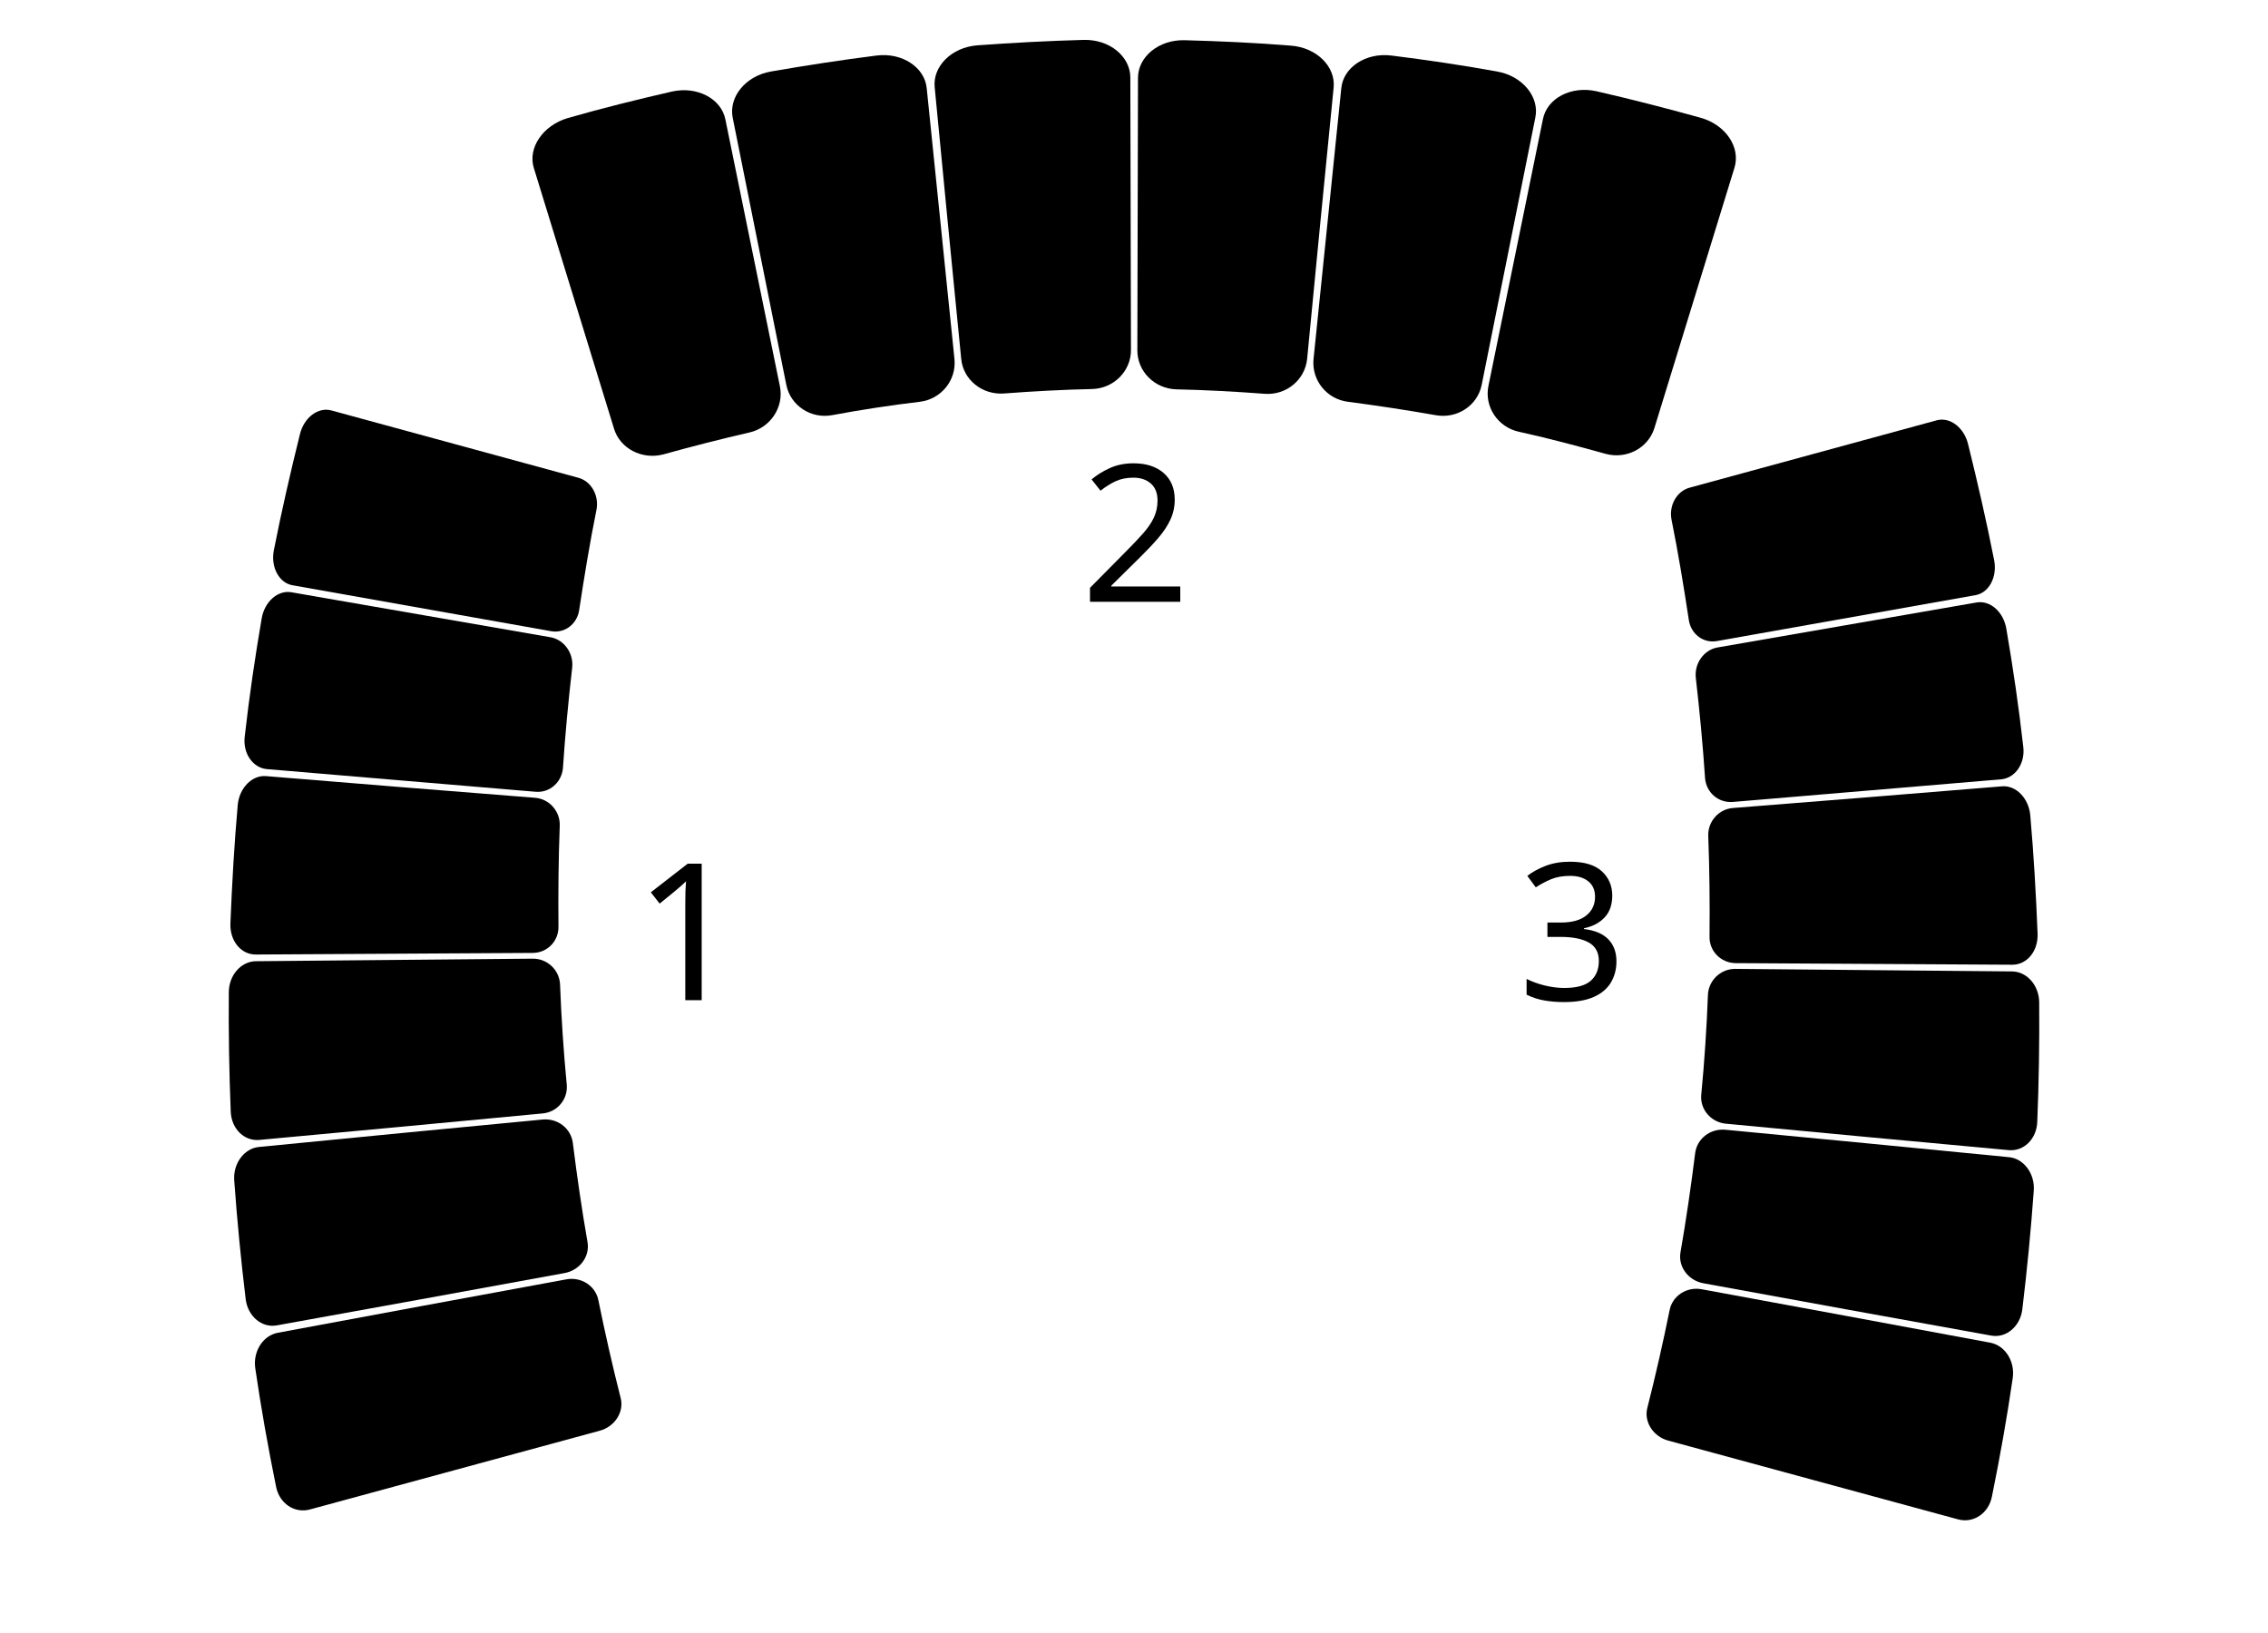
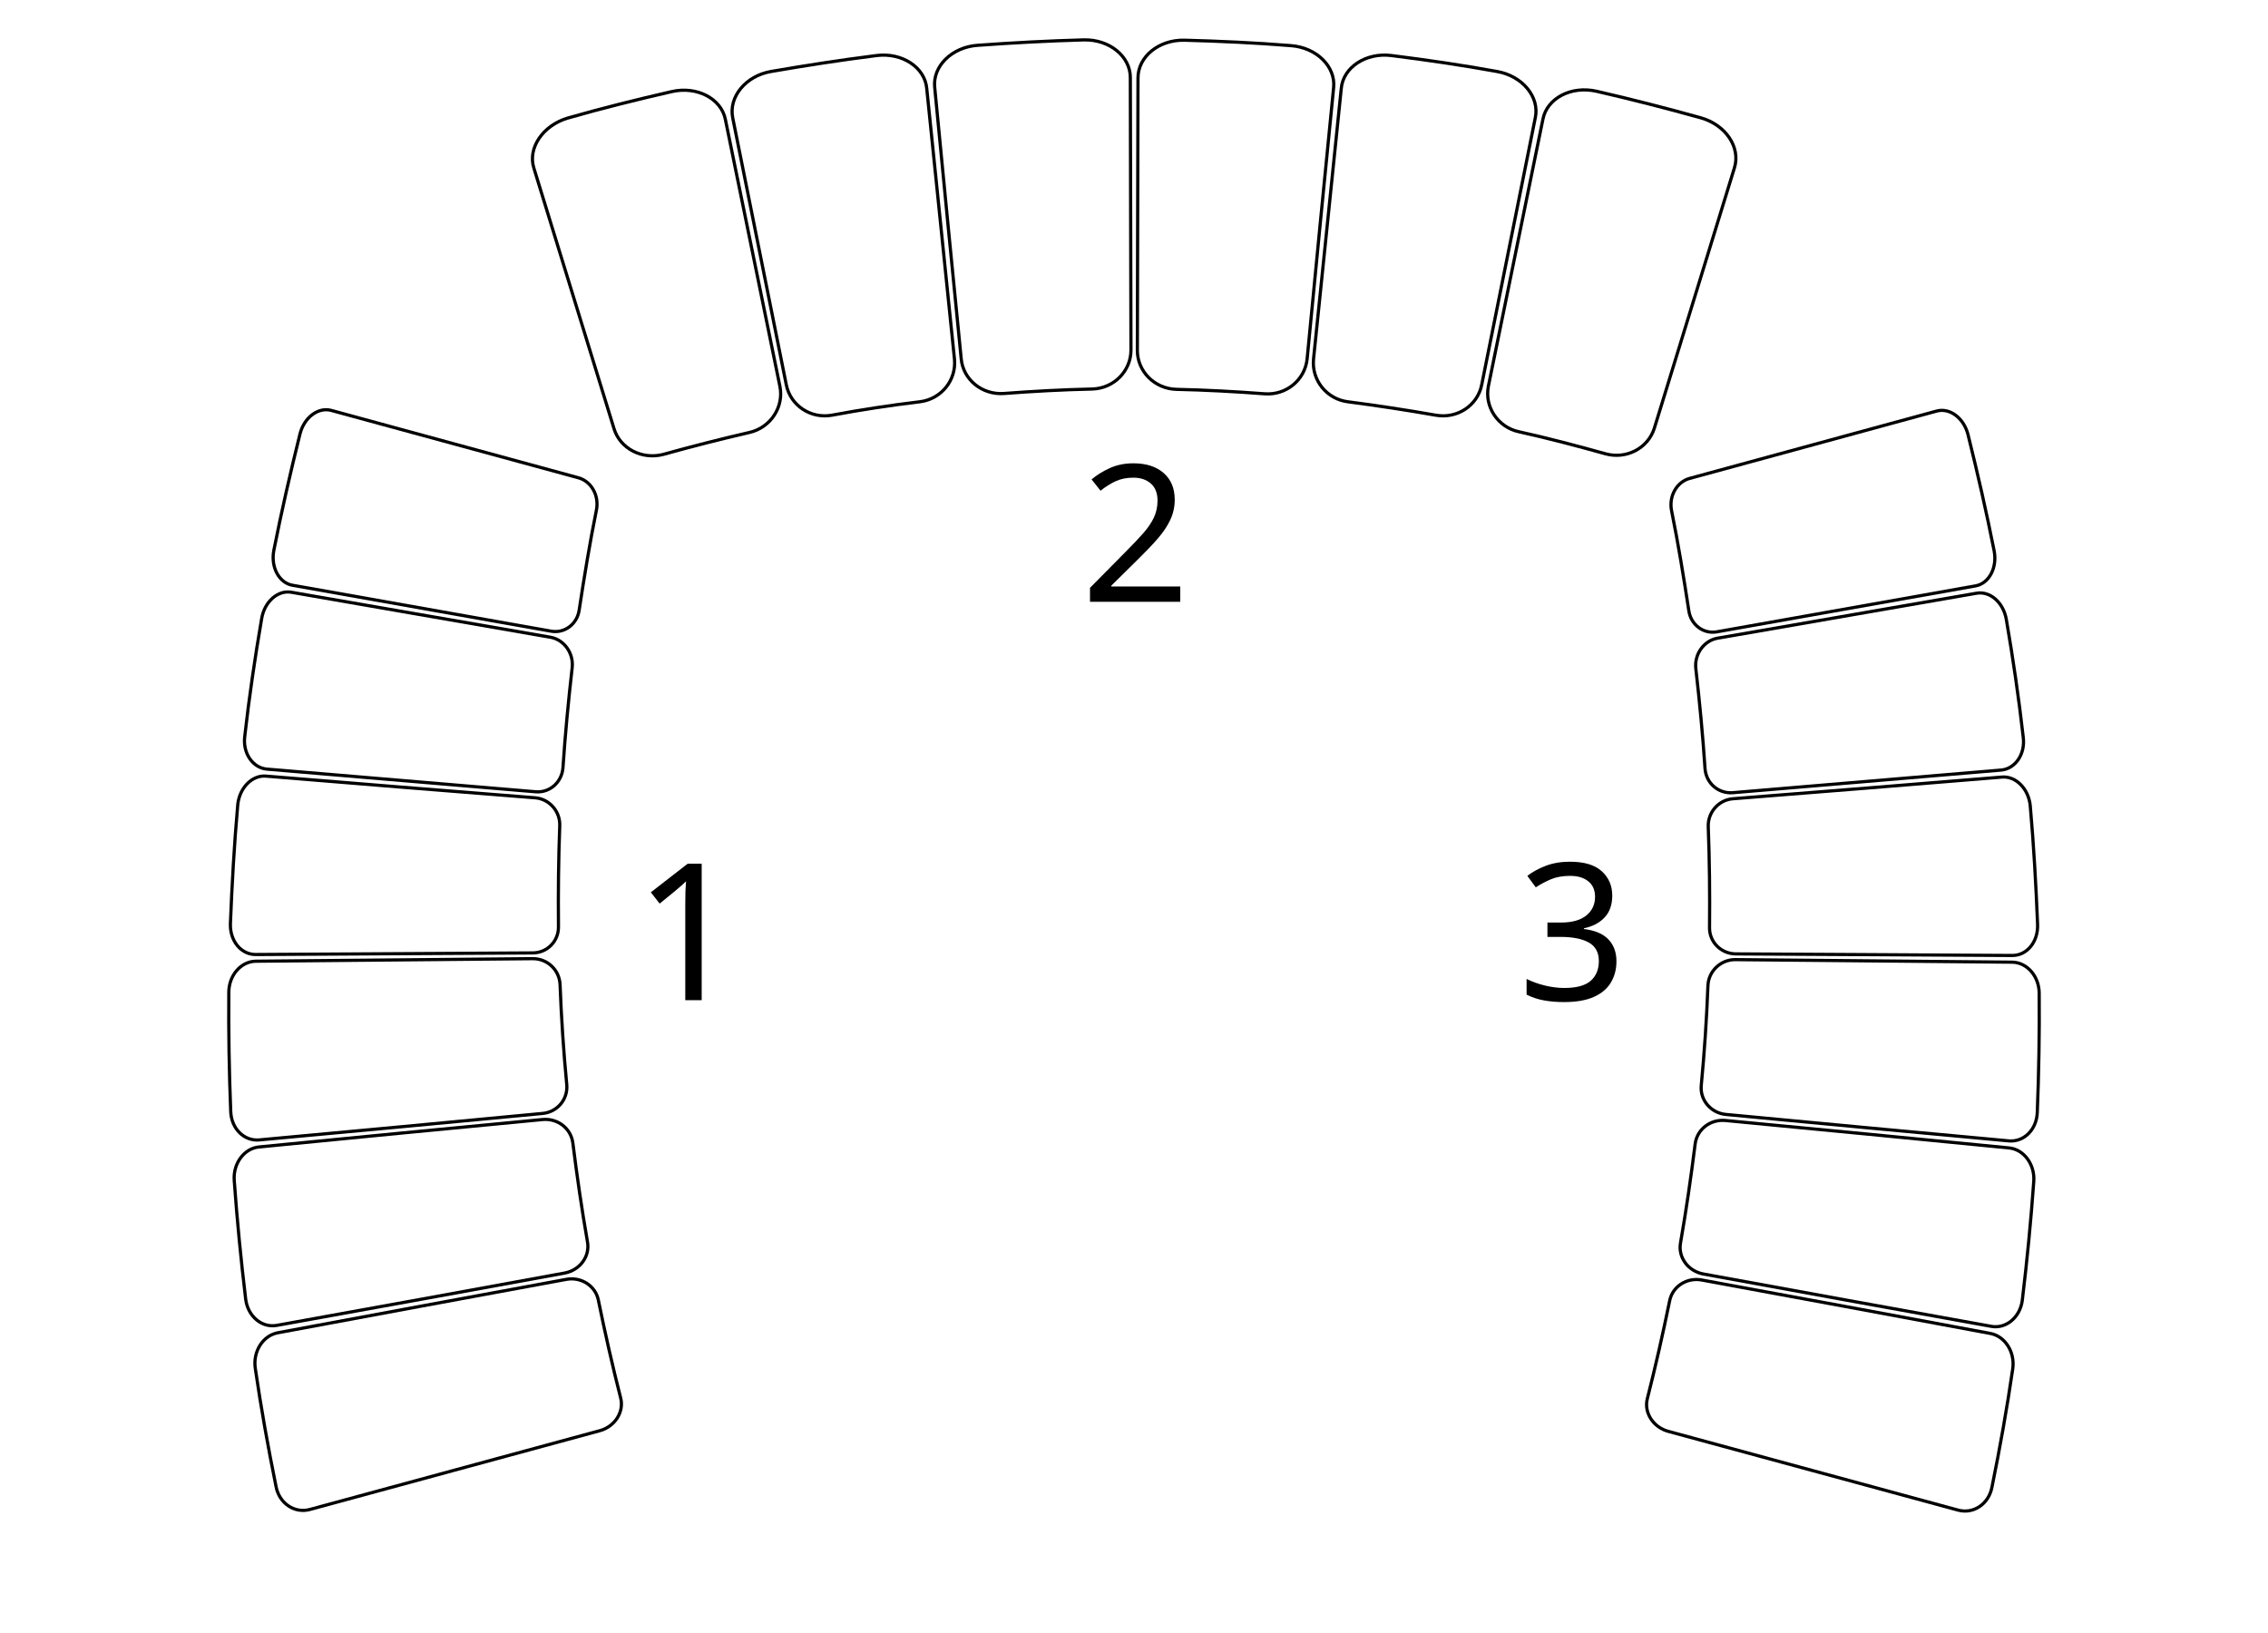
<svg xmlns="http://www.w3.org/2000/svg" version="1.1" id="Layer_1" x="0px" y="0px" viewBox="0 0 710.7 511.6" style="enable-background:new 0 0 710.7 511.6;" xml:space="preserve">
  <style type="text/css">
- 	.st0{font-family:'Helvetica-Bold';}
- 	.st1{font-size:59.918px;}
+ 	.st0{fill:none;stroke:#000000;stroke-miterlimit:10;}
+ 	.st1{font-family:'Helvetica-Bold';}
+ 	.st2{font-size:59.918px;}
</style>
-   <path d="M192.4,134.3c-8.4-27.2-16.7-54.4-25.1-81.6c-2-6.3,2.8-13.4,10.6-15.7c10.8-3.1,21.7-5.8,32.6-8.3  c7.9-1.8,15.5,2.2,16.8,8.7c5.7,27.9,11.4,55.8,17.1,83.7c1.3,6.5-3,12.9-9.5,14.4c-9.1,2.1-18.1,4.4-27.1,6.9  C201.2,144.1,194.3,140.6,192.4,134.3z" />
-   <path d="M246.4,120.6c-5.6-27.9-11.2-55.8-16.8-83.7c-1.3-6.5,4-13.1,12-14.5c11-1.9,22-3.6,33.1-5c8-1,15.1,3.7,15.7,10.3  c2.9,28.3,5.8,56.6,8.7,84.9c0.6,6.6-4.2,12.5-10.9,13.3c-9.2,1.1-18.4,2.5-27.5,4.2C254.1,131.3,247.7,127.1,246.4,120.6z" />
-   <path d="M301.2,112.4c-2.8-28.3-5.6-56.7-8.3-85c-0.7-6.6,5.3-12.6,13.4-13.2c11.1-0.8,22.2-1.4,33.3-1.7  c8.1-0.2,14.6,5.2,14.6,11.8c0.1,28.5,0.1,56.9,0.2,85.4c0,6.6-5.4,12-12.1,12.2c-9.3,0.2-18.5,0.7-27.7,1.4  C307.8,123.8,301.8,119,301.2,112.4z" />
-   <path d="M356.4,109.8c0.1-28.5,0.1-56.9,0.2-85.4c0-6.6,6.5-12,14.6-11.8c11.1,0.3,22.2,0.8,33.3,1.7c8.1,0.6,14.1,6.6,13.4,13.2  c-2.8,28.3-5.6,56.7-8.3,85c-0.7,6.6-6.6,11.4-13.3,10.9c-9.2-0.7-18.5-1.2-27.7-1.4C361.8,121.8,356.4,116.4,356.4,109.8z" />
-   <path d="M411.6,112.6c2.9-28.3,5.8-56.6,8.7-84.9c0.6-6.6,7.7-11.3,15.7-10.3c11.1,1.4,22.1,3,33.1,5c8,1.4,13.4,8,12,14.5  c-5.6,27.9-11.2,55.8-16.8,83.7c-1.3,6.5-7.7,10.7-14.4,9.5c-9.1-1.6-18.3-3-27.5-4.2C415.8,125.1,411,119.2,411.6,112.6z" />
-   <path d="M466.4,121c5.7-27.9,11.4-55.8,17.1-83.7c1.3-6.5,8.8-10.5,16.8-8.7c10.9,2.5,21.8,5.3,32.6,8.3c7.9,2.2,12.6,9.3,10.6,15.7  c-8.4,27.2-16.7,54.4-25.1,81.6c-2,6.3-8.8,9.8-15.3,8c-9-2.5-18-4.9-27.1-6.9C469.4,133.9,465.1,127.5,466.4,121z" />
-   <path d="M188,448.3c-30.3,8.2-60.6,16.5-90.9,24.7c-4.8,1.3-9.6-1.9-10.6-7.2c-2.5-12.3-4.7-24.6-6.5-37c-0.8-5.3,2.4-10.4,7.2-11.2  c30.1-5.6,60.2-11.2,90.2-16.7c4.7-0.9,9.2,2,10.1,6.5c2.1,10.3,4.4,20.5,7,30.7C195.6,442.4,192.7,447,188,448.3z" />
-   <path d="M177,398.9c-30.1,5.5-60.1,11-90.2,16.4c-4.7,0.9-9.1-2.8-9.8-8.1c-1.5-12.4-2.7-24.8-3.6-37.3c-0.4-5.4,3.2-10.1,7.8-10.5  c29.6-2.9,59.3-5.8,88.9-8.6c4.7-0.4,8.8,2.8,9.4,7.3c1.3,10.4,2.8,20.8,4.6,31.1C184.9,393.7,181.7,398,177,398.9z" />
-   <path d="M170,348.9c-29.6,2.8-59.2,5.6-88.8,8.3c-4.7,0.4-8.7-3.5-8.9-8.9c-0.5-12.4-0.7-24.9-0.6-37.3c0-5.4,3.8-9.7,8.4-9.8  c29-0.3,58-0.5,86.9-0.8c4.6,0,8.3,3.6,8.5,8.1c0.4,10.5,1.1,21,2.1,31.4C178,344.5,174.6,348.5,170,348.9z" />
-   <path d="M166.9,298.6c-28.9,0.2-57.9,0.3-86.8,0.5c-4.6,0-8.1-4.3-7.9-9.7c0.5-12.4,1.2-24.8,2.3-37.2c0.5-5.3,4.5-9.4,8.9-9  c28.1,2.3,56.2,4.6,84.4,6.8c4.4,0.4,7.8,4.3,7.6,8.8c-0.4,10.5-0.5,21-0.4,31.5C175.1,294.9,171.5,298.6,166.9,298.6z" />
-   <path d="M167.8,248.1c-28.1-2.4-56.2-4.7-84.2-7.1c-4.4-0.4-7.6-5-6.9-10.3c1.4-12.4,3.2-24.7,5.3-36.9c0.9-5.3,5.1-9,9.4-8.2  c27.1,4.7,54.1,9.4,81.2,14.1c4.2,0.8,7.2,5,6.7,9.5c-1.2,10.5-2.2,21-2.9,31.5C176,245.1,172.3,248.5,167.8,248.1z" />
-   <path d="M172.8,197.8c-27-4.8-54-9.6-81.1-14.4c-4.2-0.7-6.9-5.6-5.9-10.9c2.4-12.2,5.2-24.4,8.2-36.5c1.3-5.2,5.7-8.5,9.8-7.4  c25.8,7,51.6,14.1,77.4,21.1c4.1,1.1,6.6,5.6,5.7,10.1c-2.1,10.4-3.8,20.8-5.4,31.3C180.9,195.5,177,198.5,172.8,197.8z" />
-   <path d="M522.7,451.4c30.3,8.2,60.6,16.5,90.9,24.7c4.8,1.3,9.6-1.9,10.6-7.2c2.5-12.3,4.7-24.6,6.5-37c0.8-5.3-2.4-10.4-7.2-11.2  c-30.1-5.6-60.2-11.2-90.2-16.7c-4.7-0.9-9.2,2-10.1,6.5c-2.1,10.3-4.4,20.5-7,30.7C515.1,445.5,518,450.1,522.7,451.4z" />
-   <path d="M533.7,402.1c30.1,5.5,60.1,11,90.2,16.4c4.7,0.9,9.1-2.8,9.8-8.1c1.5-12.4,2.7-24.8,3.6-37.3c0.4-5.4-3.2-10.1-7.8-10.5  c-29.6-2.9-59.3-5.8-88.9-8.6c-4.7-0.4-8.8,2.8-9.4,7.3c-1.3,10.4-2.8,20.8-4.6,31.1C525.8,396.9,529,401.2,533.7,402.1z" />
-   <path d="M540.7,352.1c29.6,2.8,59.2,5.6,88.8,8.3c4.7,0.4,8.7-3.5,8.9-8.9c0.5-12.4,0.7-24.9,0.6-37.3c0-5.4-3.8-9.7-8.4-9.8  c-29-0.3-58-0.5-86.9-0.8c-4.5,0-8.3,3.6-8.5,8.1c-0.4,10.5-1.1,21-2.1,31.4C532.7,347.6,536.1,351.6,540.7,352.1z" />
-   <path d="M543.8,301.8c28.9,0.2,57.9,0.3,86.8,0.5c4.6,0,8.1-4.3,7.9-9.7c-0.5-12.4-1.2-24.8-2.3-37.2c-0.5-5.3-4.5-9.4-8.9-9  c-28.1,2.3-56.2,4.6-84.4,6.8c-4.4,0.4-7.8,4.3-7.6,8.8c0.4,10.5,0.5,21,0.4,31.5C535.6,298,539.2,301.7,543.8,301.8z" />
-   <path d="M542.9,251.3c28.1-2.4,56.2-4.7,84.2-7.1c4.4-0.4,7.6-5,6.9-10.3c-1.4-12.4-3.2-24.7-5.3-36.9c-0.9-5.3-5.1-9-9.4-8.2  c-27.1,4.7-54.1,9.4-81.2,14.1c-4.2,0.8-7.2,5-6.7,9.5c1.2,10.5,2.2,21,2.9,31.5C534.7,248.3,538.4,251.6,542.9,251.3z" />
-   <path d="M537.9,200.9c27-4.8,54-9.6,81.1-14.4c4.2-0.7,6.9-5.6,5.9-10.9c-2.4-12.2-5.2-24.4-8.2-36.5c-1.3-5.2-5.7-8.5-9.8-7.4  c-25.8,7-51.6,14.1-77.4,21.1c-4.1,1.1-6.6,5.6-5.7,10.1c2.1,10.4,3.8,20.8,5.4,31.3C529.8,198.6,533.7,201.6,537.9,200.9z" />
-   <text transform="matrix(1 0 0 1 198.6152 313.4097)" class="st0 st1">1</text>
-   <text transform="matrix(1 0 0 1 475.6699 313.4097)" class="st0 st1">3</text>
-   <text transform="matrix(1 0 0 1 338.6909 188.5688)" class="st0 st1">2</text>
+   <path class="st0" d="M192.4,134.3c-8.4-27.2-16.7-54.4-25.1-81.6c-2-6.3,2.8-13.4,10.6-15.7c10.8-3.1,21.7-5.8,32.6-8.3  c7.9-1.8,15.5,2.2,16.8,8.7c5.7,27.9,11.4,55.8,17.1,83.7c1.3,6.5-3,12.9-9.5,14.4c-9.1,2.1-18.1,4.4-27.1,6.9  C201.2,144.1,194.3,140.6,192.4,134.3z" />
+   <path class="st0" d="M246.4,120.6c-5.6-27.9-11.2-55.8-16.8-83.7c-1.3-6.5,4-13.1,12-14.5c11-1.9,22-3.6,33.1-5  c8-1,15.1,3.7,15.7,10.3c2.9,28.3,5.8,56.6,8.7,84.9c0.6,6.6-4.2,12.5-10.9,13.3c-9.2,1.1-18.4,2.5-27.5,4.2  C254.1,131.3,247.7,127.1,246.4,120.6z" />
+   <path class="st0" d="M301.2,112.4c-2.8-28.3-5.6-56.7-8.3-85c-0.7-6.6,5.3-12.6,13.4-13.2c11.1-0.8,22.2-1.4,33.3-1.7  c8.1-0.2,14.6,5.2,14.6,11.8c0.1,28.5,0.1,56.9,0.2,85.4c0,6.6-5.4,12-12.1,12.2c-9.3,0.2-18.5,0.7-27.7,1.4  C307.8,123.8,301.8,119,301.2,112.4z" />
+   <path class="st0" d="M356.4,109.8c0.1-28.5,0.1-56.9,0.2-85.4c0-6.6,6.5-12,14.6-11.8c11.1,0.3,22.2,0.8,33.3,1.7  c8.1,0.6,14.1,6.6,13.4,13.2c-2.8,28.3-5.6,56.7-8.3,85c-0.7,6.6-6.6,11.4-13.3,10.9c-9.2-0.7-18.5-1.2-27.7-1.4  C361.8,121.8,356.4,116.4,356.4,109.8z" />
+   <path class="st0" d="M411.6,112.6c2.9-28.3,5.8-56.6,8.7-84.9c0.6-6.6,7.7-11.3,15.7-10.3c11.1,1.4,22.1,3,33.1,5  c8,1.4,13.4,8,12,14.5c-5.6,27.9-11.2,55.8-16.8,83.7c-1.3,6.5-7.7,10.7-14.4,9.5c-9.1-1.6-18.3-3-27.5-4.2  C415.8,125.1,411,119.2,411.6,112.6z" />
+   <path class="st0" d="M466.4,121c5.7-27.9,11.4-55.8,17.1-83.7c1.3-6.5,8.8-10.5,16.8-8.7c10.9,2.5,21.8,5.3,32.6,8.3  c7.9,2.2,12.6,9.3,10.6,15.7c-8.4,27.2-16.7,54.4-25.1,81.6c-2,6.3-8.8,9.8-15.3,8c-9-2.5-18-4.9-27.1-6.9  C469.4,133.9,465.1,127.5,466.4,121z" />
+   <path class="st0" d="M188,448.3c-30.3,8.2-60.6,16.5-90.9,24.7c-4.8,1.3-9.6-1.9-10.6-7.2c-2.5-12.3-4.7-24.6-6.5-37  c-0.8-5.3,2.4-10.4,7.2-11.2c30.1-5.6,60.2-11.2,90.2-16.7c4.7-0.9,9.2,2,10.1,6.5c2.1,10.3,4.4,20.5,7,30.7  C195.6,442.4,192.7,447,188,448.3z" />
+   <path class="st0" d="M177,398.9c-30.1,5.5-60.1,11-90.2,16.4c-4.7,0.9-9.1-2.8-9.8-8.1c-1.5-12.4-2.7-24.8-3.6-37.3  c-0.4-5.4,3.2-10.1,7.8-10.5c29.6-2.9,59.3-5.8,88.9-8.6c4.7-0.4,8.8,2.8,9.4,7.3c1.3,10.4,2.8,20.8,4.6,31.1  C184.9,393.7,181.7,398,177,398.9z" />
+   <path class="st0" d="M170,348.9c-29.6,2.8-59.2,5.6-88.8,8.3c-4.7,0.4-8.7-3.5-8.9-8.9c-0.5-12.4-0.7-24.9-0.6-37.3  c0-5.4,3.8-9.7,8.4-9.8c29-0.3,58-0.5,86.9-0.8c4.6,0,8.3,3.6,8.5,8.1c0.4,10.5,1.1,21,2.1,31.4C178,344.5,174.6,348.5,170,348.9z" />
+   <path class="st0" d="M166.9,298.6c-28.9,0.2-57.9,0.3-86.8,0.5c-4.6,0-8.1-4.3-7.9-9.7c0.5-12.4,1.2-24.8,2.3-37.2  c0.5-5.3,4.5-9.4,8.9-9c28.1,2.3,56.2,4.6,84.4,6.8c4.4,0.4,7.8,4.3,7.6,8.8c-0.4,10.5-0.5,21-0.4,31.5  C175.1,294.9,171.5,298.6,166.9,298.6z" />
+   <path class="st0" d="M167.8,248.1c-28.1-2.4-56.2-4.7-84.2-7.1c-4.4-0.4-7.6-5-6.9-10.3c1.4-12.4,3.2-24.7,5.3-36.9  c0.9-5.3,5.1-9,9.4-8.2c27.1,4.7,54.1,9.4,81.2,14.1c4.2,0.8,7.2,5,6.7,9.5c-1.2,10.5-2.2,21-2.9,31.5  C176,245.1,172.3,248.5,167.8,248.1z" />
+   <path class="st0" d="M172.8,197.8c-27-4.8-54-9.6-81.1-14.4c-4.2-0.7-6.9-5.6-5.9-10.9c2.4-12.2,5.2-24.4,8.2-36.5  c1.3-5.2,5.7-8.5,9.8-7.4c25.8,7,51.6,14.1,77.4,21.1c4.1,1.1,6.6,5.6,5.7,10.1c-2.1,10.4-3.8,20.8-5.4,31.3  C180.9,195.5,177,198.5,172.8,197.8z" />
+   <path class="st0" d="M522.7,448.5c30.3,8.2,60.6,16.5,90.9,24.7c4.8,1.3,9.6-1.9,10.6-7.2c2.5-12.3,4.7-24.6,6.5-37  c0.8-5.3-2.4-10.4-7.2-11.2c-30.1-5.6-60.2-11.2-90.2-16.7c-4.7-0.9-9.2,2-10.1,6.5c-2.1,10.3-4.4,20.5-7,30.7  C515.1,442.6,518,447.2,522.7,448.5z" />
+   <path class="st0" d="M533.7,399.2c30.1,5.5,60.1,11,90.2,16.4c4.7,0.9,9.1-2.8,9.8-8.1c1.5-12.4,2.7-24.8,3.6-37.3  c0.4-5.4-3.2-10.1-7.8-10.5c-29.6-2.9-59.3-5.8-88.9-8.6c-4.7-0.4-8.8,2.8-9.4,7.3c-1.3,10.4-2.8,20.8-4.6,31.1  C525.8,394,529,398.3,533.7,399.2z" />
+   <path class="st0" d="M540.7,349.2c29.6,2.8,59.2,5.6,88.8,8.3c4.7,0.4,8.7-3.5,8.9-8.9c0.5-12.4,0.7-24.9,0.6-37.3  c0-5.4-3.8-9.7-8.4-9.8c-29-0.3-58-0.5-86.9-0.8c-4.5,0-8.3,3.6-8.5,8.1c-0.4,10.5-1.1,21-2.1,31.4  C532.7,344.7,536.1,348.7,540.7,349.2z" />
+   <path class="st0" d="M543.8,298.9c28.9,0.2,57.9,0.3,86.8,0.5c4.6,0,8.1-4.3,7.9-9.7c-0.5-12.4-1.2-24.8-2.3-37.2  c-0.5-5.3-4.5-9.4-8.9-9c-28.1,2.3-56.2,4.6-84.4,6.8c-4.4,0.4-7.8,4.3-7.6,8.8c0.4,10.5,0.5,21,0.4,31.5  C535.6,295.1,539.2,298.8,543.8,298.9z" />
+   <path class="st0" d="M542.9,248.4c28.1-2.4,56.2-4.7,84.2-7.1c4.4-0.4,7.6-5,6.9-10.3c-1.4-12.4-3.2-24.7-5.3-36.9  c-0.9-5.3-5.1-9-9.4-8.2c-27.1,4.7-54.1,9.4-81.2,14.1c-4.2,0.8-7.2,5-6.7,9.5c1.2,10.5,2.2,21,2.9,31.5  C534.7,245.4,538.4,248.7,542.9,248.4z" />
+   <path class="st0" d="M537.9,198c27-4.8,54-9.6,81.1-14.4c4.2-0.7,6.9-5.6,5.9-10.9c-2.4-12.2-5.2-24.4-8.2-36.5  c-1.3-5.2-5.7-8.5-9.8-7.4c-25.8,7-51.6,14.1-77.4,21.1c-4.1,1.1-6.6,5.6-5.7,10.1c2.1,10.4,3.8,20.8,5.4,31.3  C529.8,195.7,533.7,198.7,537.9,198z" />
+   <text transform="matrix(1 0 0 1 198.6152 313.4097)" class="st1 st2">1</text>
+   <text transform="matrix(1 0 0 1 475.6699 313.4097)" class="st1 st2">3</text>
+   <text transform="matrix(1 0 0 1 338.6909 188.5688)" class="st1 st2">2</text>
</svg>
